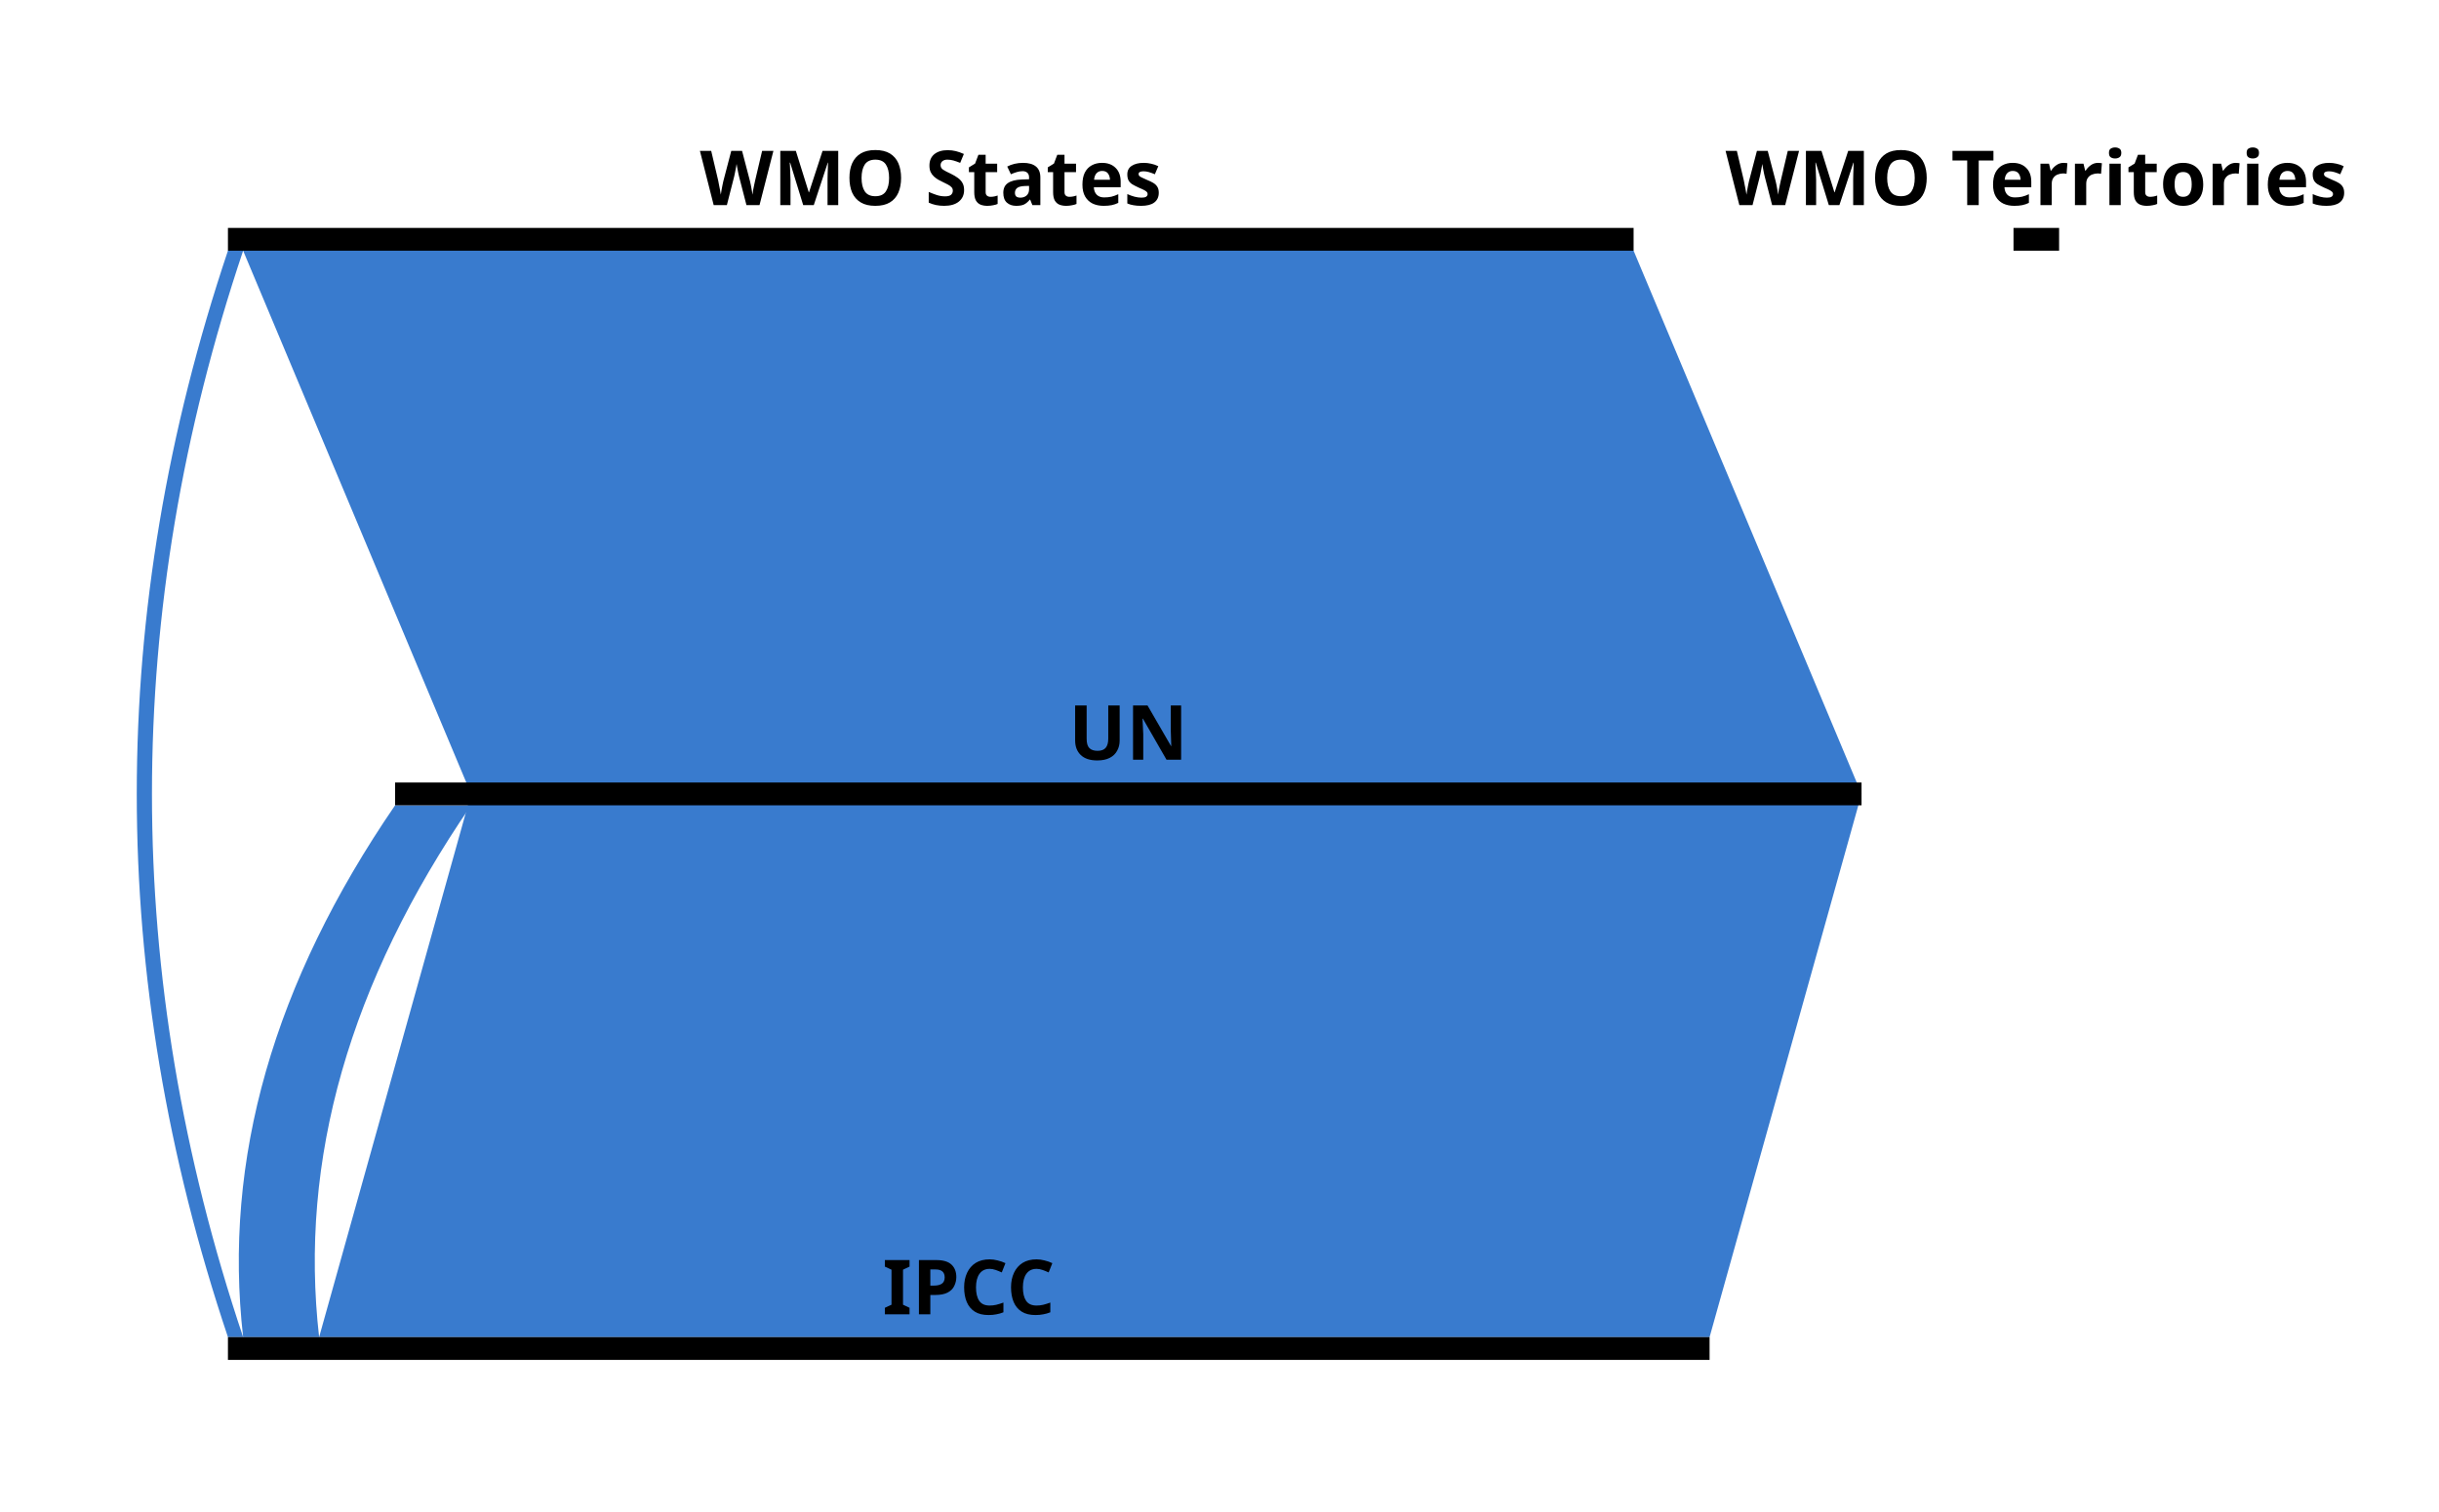
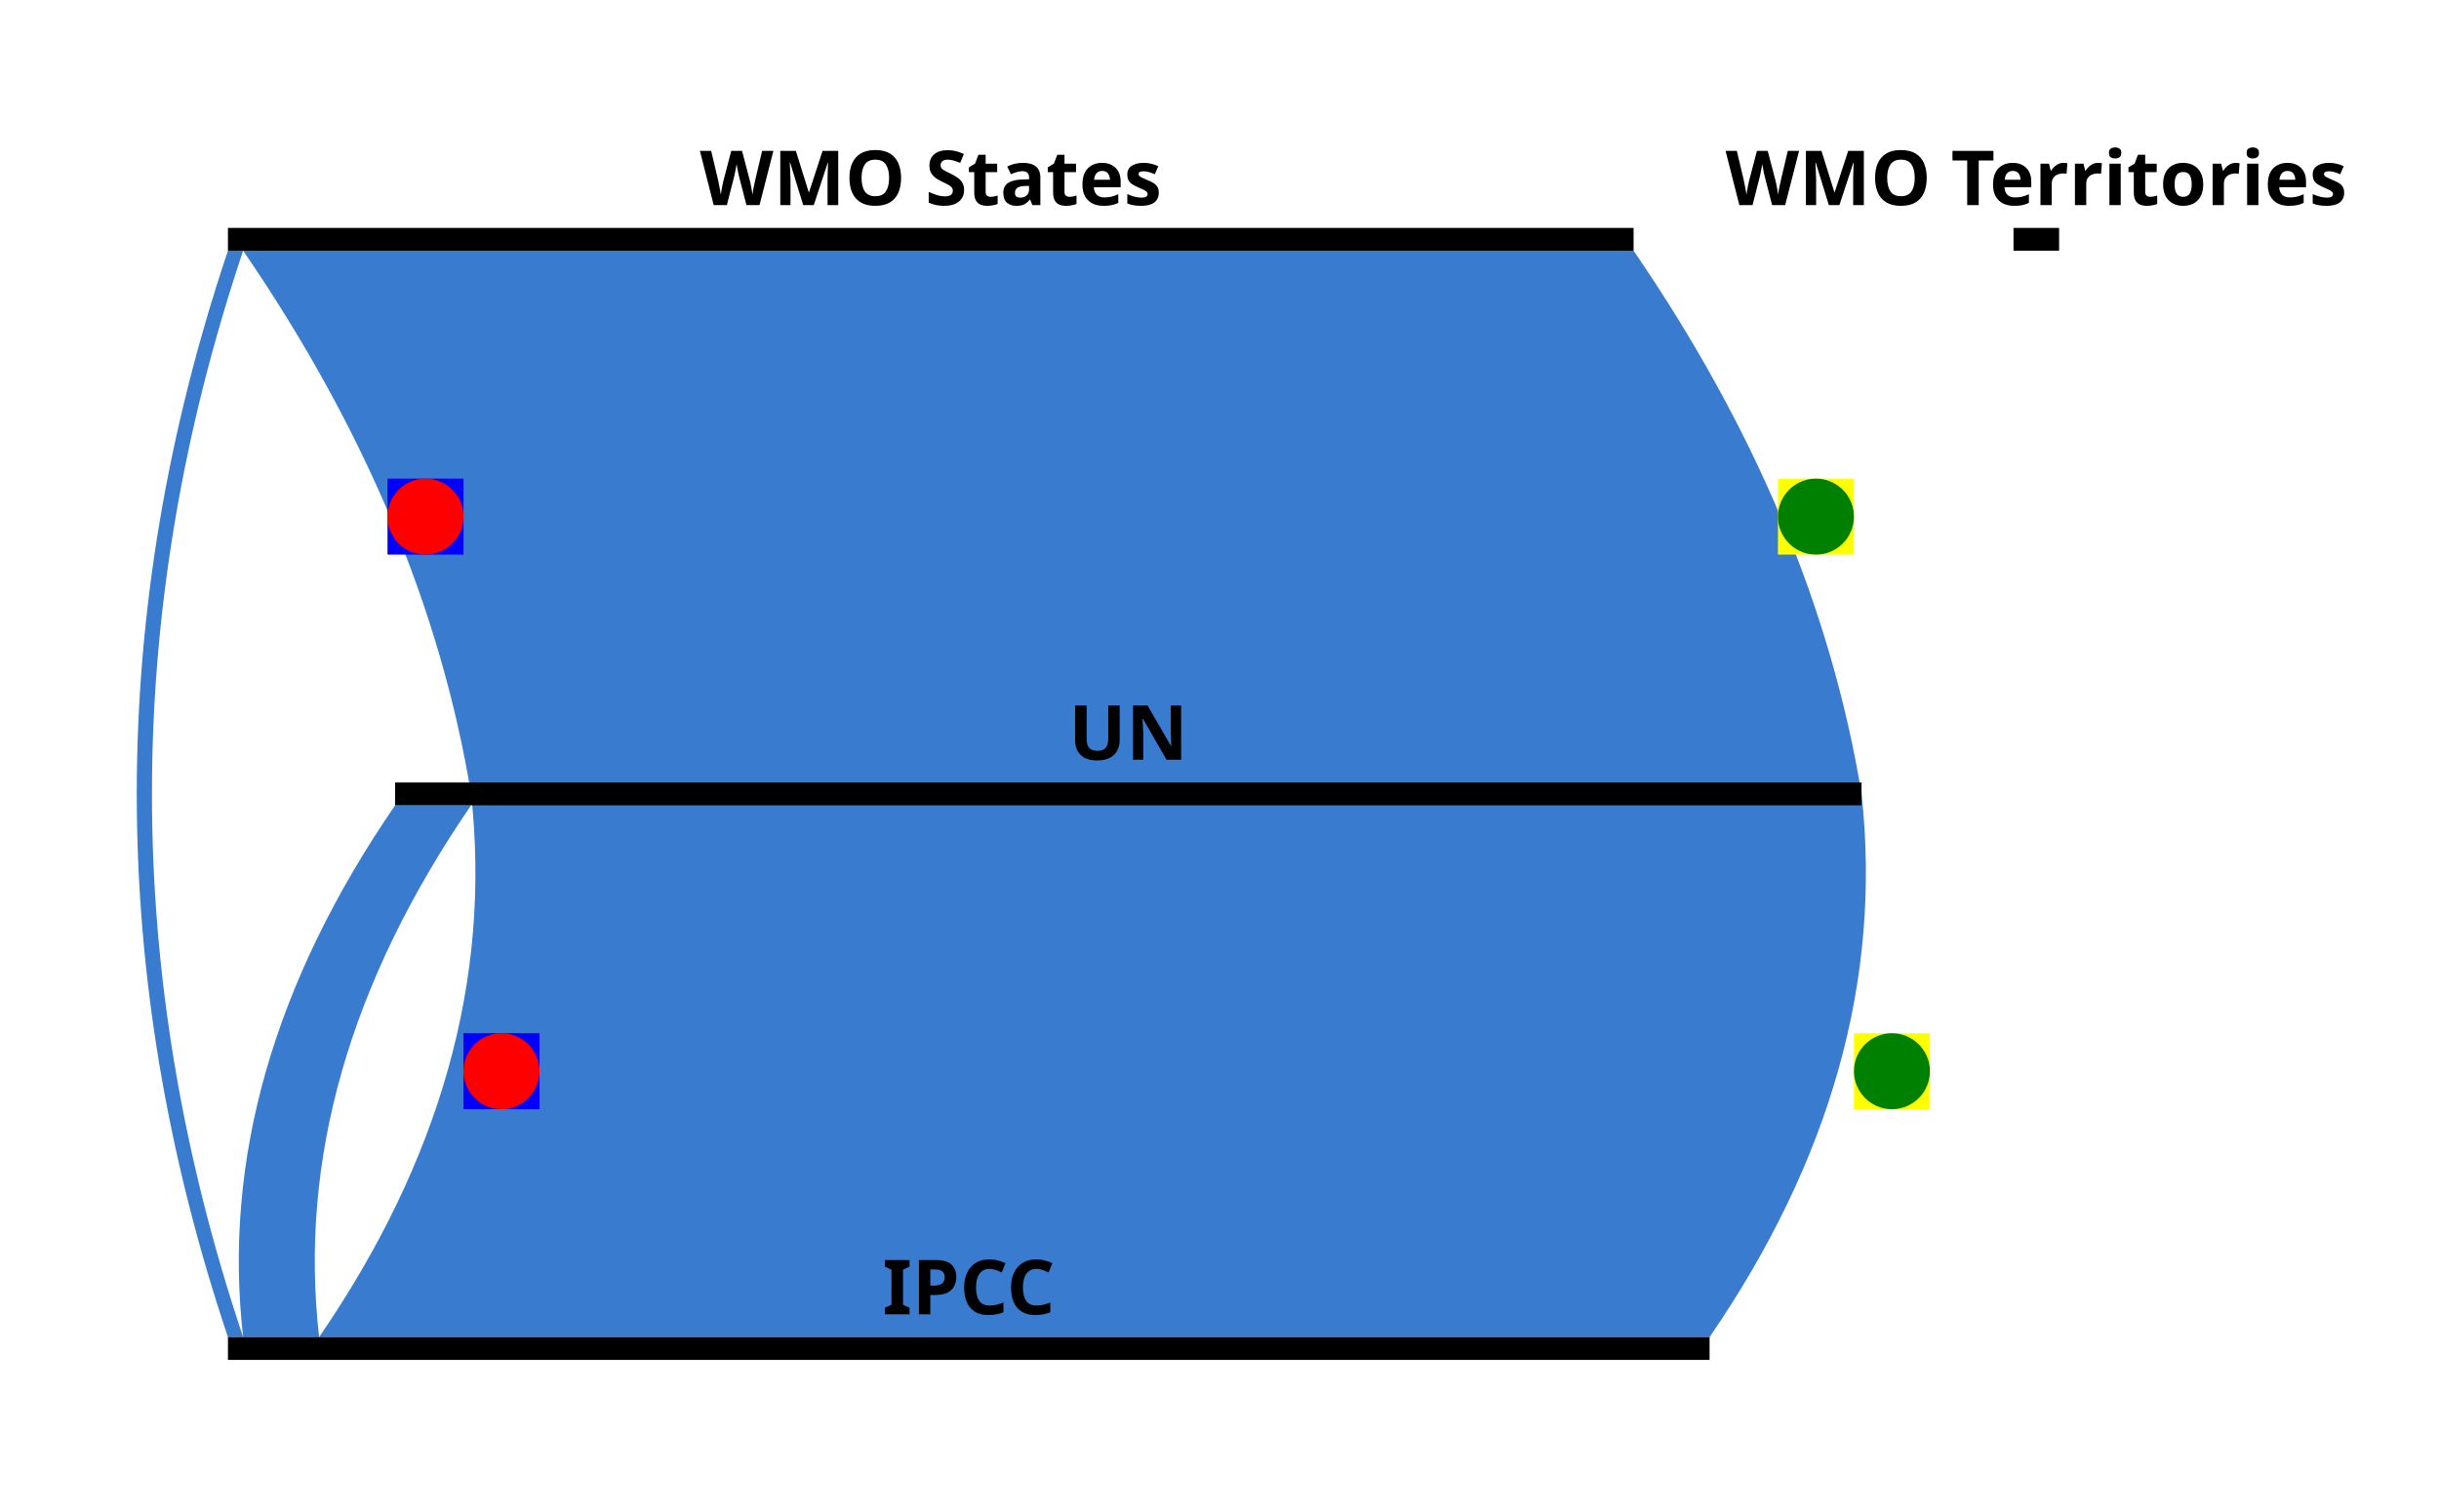
<svg xmlns="http://www.w3.org/2000/svg" viewBox="0 0 321 199">
  <defs>
    <style type="text/css">
text {font-family: sans-serif;font-weight: bold;font-size: 10;text-anchor: middle;baseline: 10;}
line {stroke-width: 3;stroke: black;}
path {fill: #397BCE;}
</style>
  </defs>
  <path d="M30 33Q6 104.5 30 176h2Q8 104.5 32 33Z" />
  <path d="M52 106Q28 141 32 176h10Q38 141 62 106Z" />
-   <path d="M32 33L62 104.5L42 176h183L245 104.5L215 33Z" />
+   <path d="M32 33Q56 68 62 104.5Q66 141 42 176H225Q249 141 245 104.5Q239 68 215 33Z" />
+   <g transform="translate(56,68)">
+     <rect x="-5" y="-5" width="10" height="10" fill="blue" />
+     <circle cx="0" cy="0" r="5" fill="red" />
+   </g>
+   <g transform="translate(239,68)">
+     <rect x="-5" y="-5" width="10" height="10" fill="yellow" />
+     <circle cx="0" cy="0" r="5" fill="green" />
+   </g>
+   <g transform="translate(66,141)">
+     <rect x="-5" y="-5" width="10" height="10" fill="blue" />
+     <circle cx="0" cy="0" r="5" fill="red" />
+   </g>
+   <g transform="translate(249,141)">
+     <rect x="-5" y="-5" width="10" height="10" fill="yellow" />
+     <circle cx="0" cy="0" r="5" fill="green" />
+   </g>
  <g id="UN-members" transform="translate(52,93)">
    <text x="96.5" y="7">UN</text>
    <line x1="0" x2="193" y1="11.5" y2="11.5" />
  </g>
  <g id="WMO-states" transform="translate(30,20)">
    <text x="92.5" y="7">WMO States</text>
    <line x1="0" x2="185" y1="11.5" y2="11.5" />
  </g>
  <g id="WMO-territories" transform="translate(265,20)">
    <text x="3" y="7">WMO Territories</text>
    <line x1="0" x2="6" y1="11.5" y2="11.5" />
  </g>
  <g id="IPCC-members" transform="translate(30,166)">
    <text x="97.5" y="7">IPCC</text>
    <line x1="0" x2="195" y1="11.5" y2="11.5" />
  </g>
</svg>
